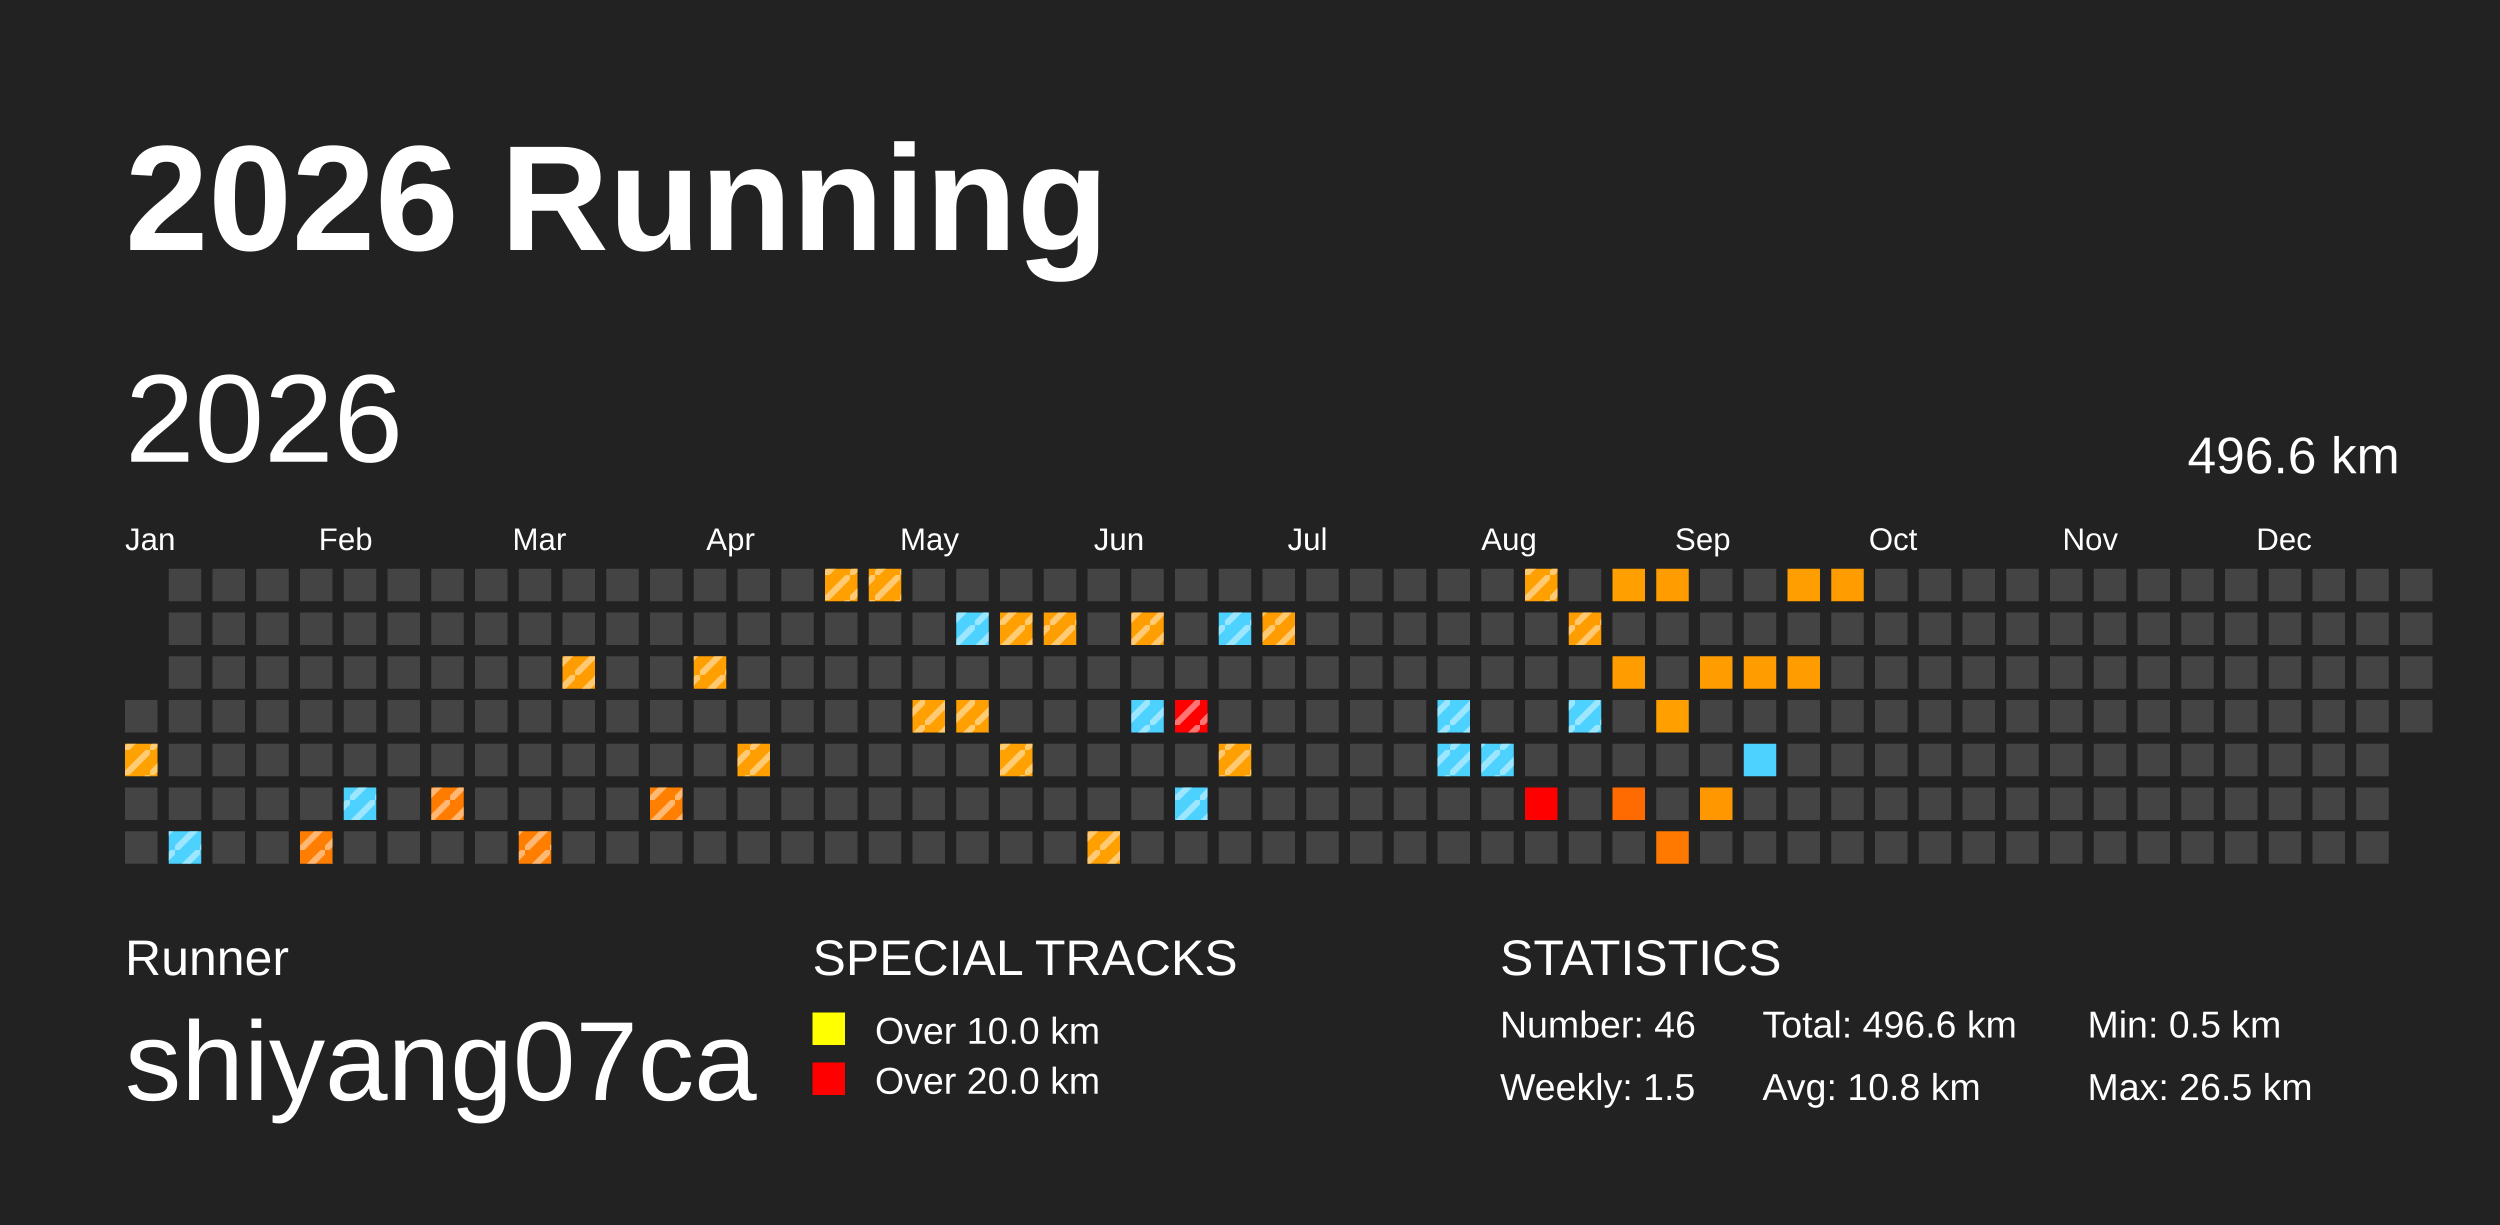
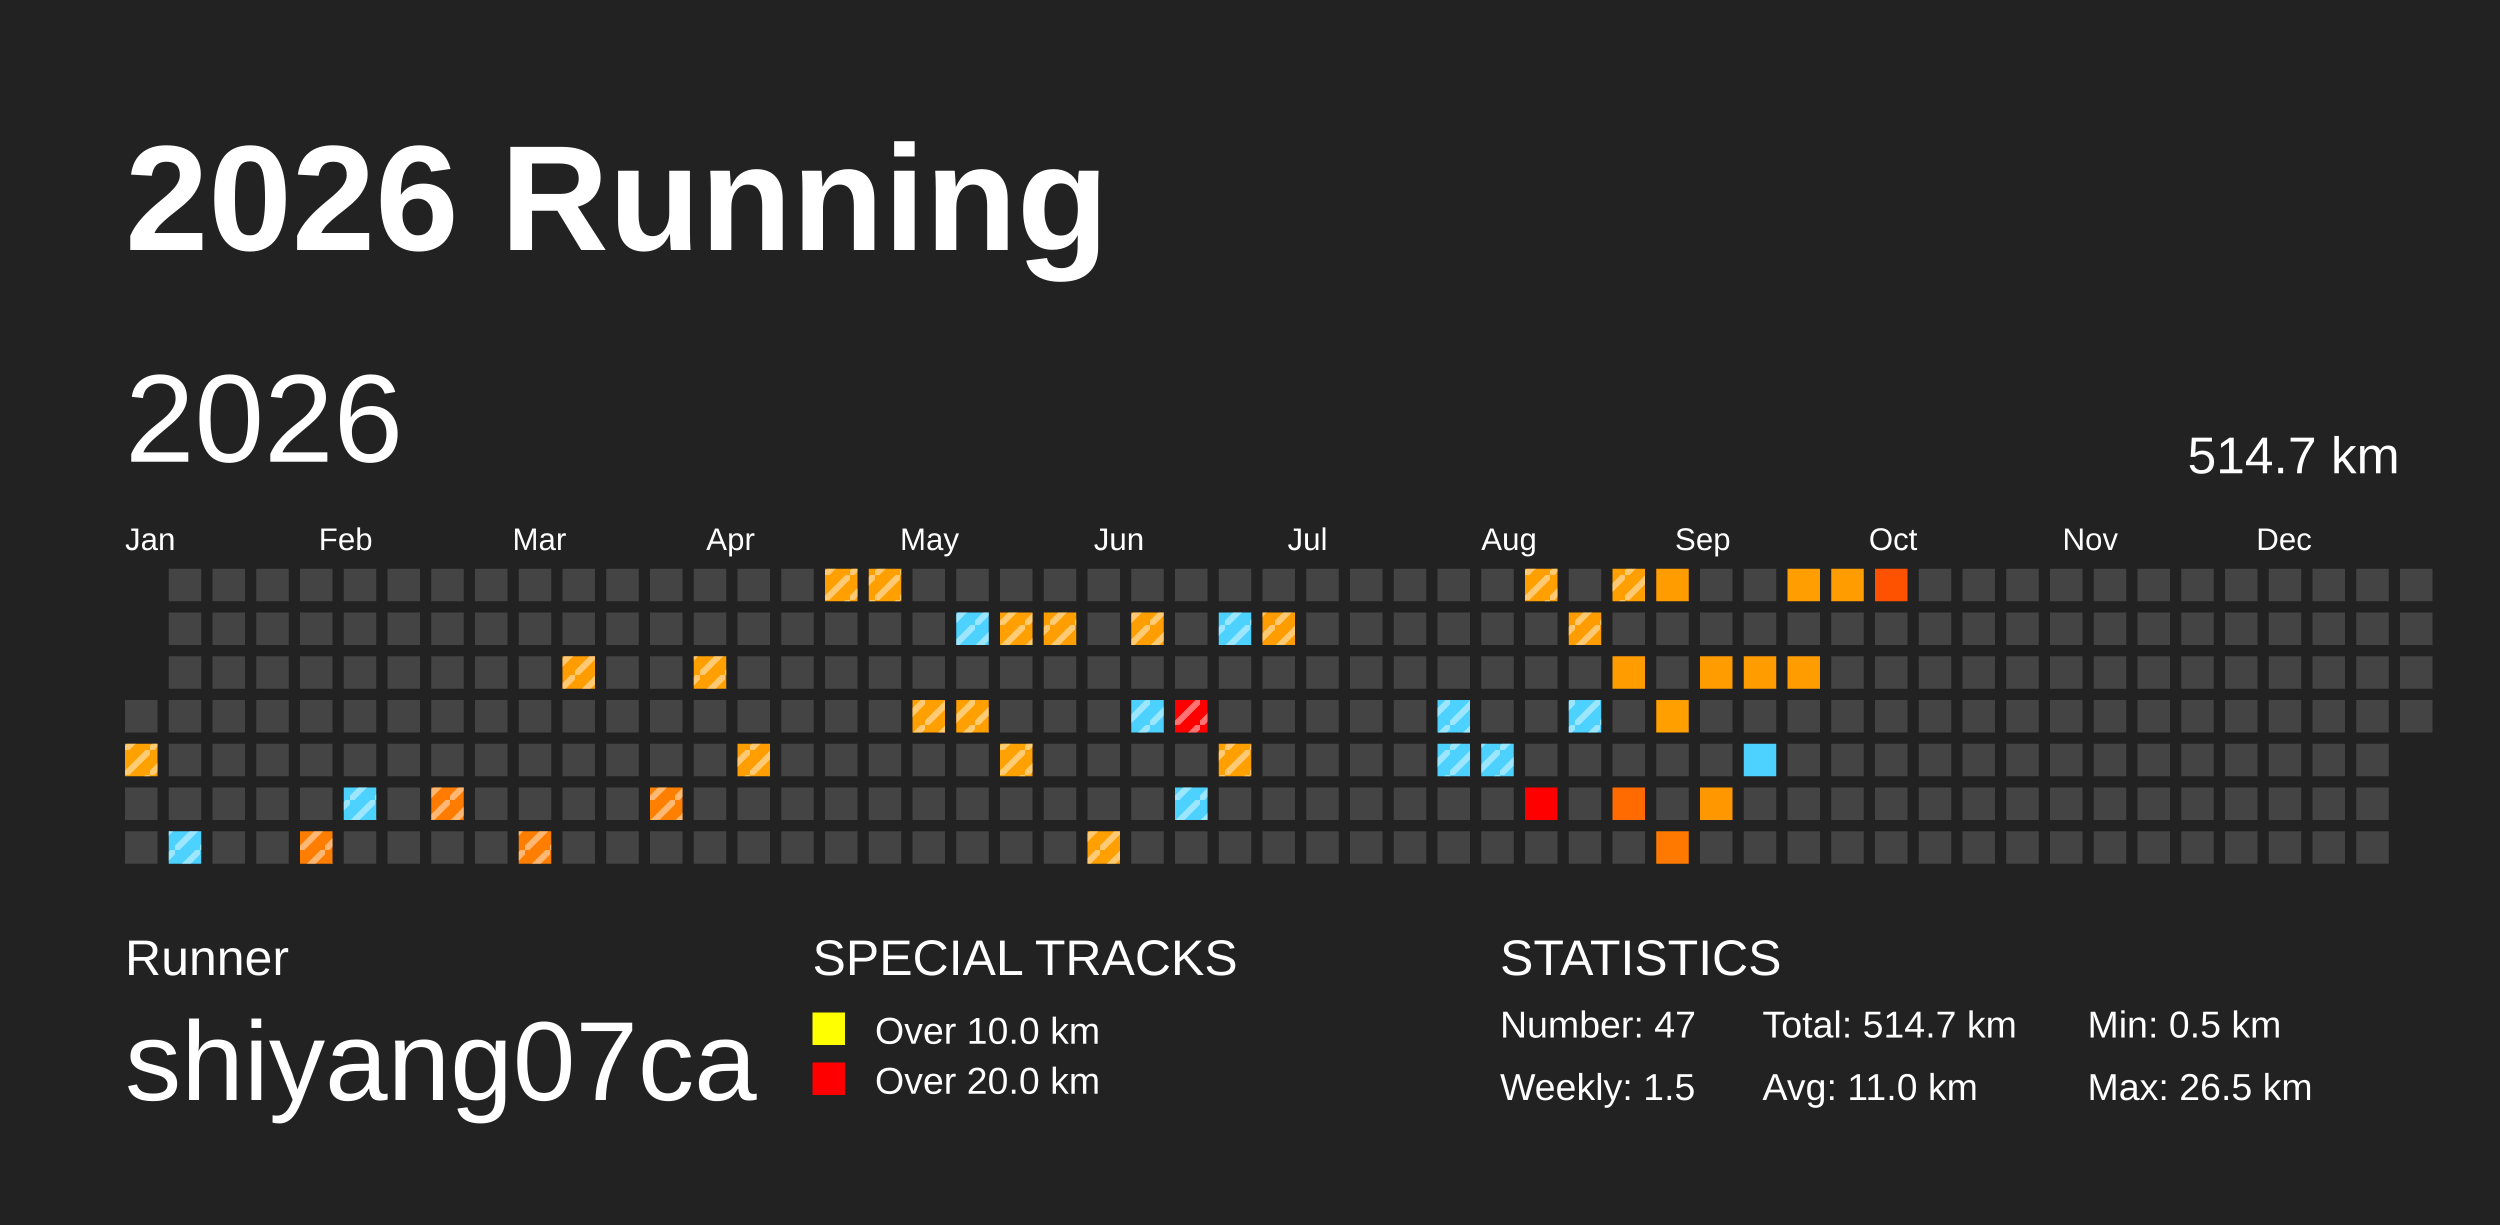
<svg xmlns="http://www.w3.org/2000/svg" baseProfile="full" height="98mm" version="1.1" viewBox="0,0,200,98" width="200mm">
  <defs>
    <pattern height="2" id="indoor-stripe" patternUnits="userSpaceOnUse" width="2">
      <line stroke="white" stroke-opacity="0.45" stroke-width="0.5" x1="0" x2="2" y1="2" y2="0" />
    </pattern>
  </defs>
  <rect fill="#222222" height="98" width="200" x="0" y="0" />
  <text fill="#FFFFFF" style="font-size:12px; font-family:Arial; font-weight:bold;" x="10" y="20">2026 Running</text>
  <text fill="#FFFFFF" style="font-size:4px; font-family:Arial" x="10" y="78">Runner</text>
  <text fill="#FFFFFF" style="font-size:9px; font-family:Arial" x="10" y="88">shiyang07ca</text>
  <text fill="#FFFFFF" style="font-size:4px; font-family:Arial" x="65" y="78">SPECIAL TRACKS</text>
  <rect fill="yellow" height="2.6" width="2.6" x="65" y="81" />
  <text fill="#FFFFFF" style="font-size:3px; font-family:Arial" x="70" y="83.5">Over 10.0 km</text>
  <rect fill="red" height="2.6" width="2.6" x="65" y="85" />
  <text fill="#FFFFFF" style="font-size:3px; font-family:Arial" x="70" y="87.5">Over 20.0 km</text>
  <text fill="#FFFFFF" style="font-size:4px; font-family:Arial" x="120" y="78">STATISTICS</text>
-   <text fill="#FFFFFF" style="font-size:3px; font-family:Arial" x="120" y="83">Number: 46</text>
+   <text fill="#FFFFFF" style="font-size:3px; font-family:Arial" x="120" y="83">Number: 47</text>
  <text fill="#FFFFFF" style="font-size:3px; font-family:Arial" x="120" y="88">Weekly: 1.5</text>
-   <text fill="#FFFFFF" style="font-size:3px; font-family:Arial" x="141" y="83">Total: 496.6 km</text>
-   <text fill="#FFFFFF" style="font-size:3px; font-family:Arial" x="141" y="88">Avg: 10.8 km</text>
+   <text fill="#FFFFFF" style="font-size:3px; font-family:Arial" x="141" y="83">Total: 514.7 km</text>
+   <text fill="#FFFFFF" style="font-size:3px; font-family:Arial" x="141" y="88">Avg: 11.0 km</text>
  <text fill="#FFFFFF" style="font-size:3px; font-family:Arial" x="167" y="83">Min: 0.5 km</text>
  <text fill="#FFFFFF" style="font-size:3px; font-family:Arial" x="167" y="88">Max: 26.5 km</text>
  <text dominant-baseline="hanging" fill="#FFFFFF" style="font-size:10.0px; font-family:Arial;" x="10" y="30">2026</text>
-   <text dominant-baseline="hanging" fill="#FFFFFF" style="font-size:4.125px; font-family:Arial;" x="175" y="35">496.6 km</text>
+   <text dominant-baseline="hanging" fill="#FFFFFF" style="font-size:4.125px; font-family:Arial;" x="175" y="35">514.7 km</text>
  <text fill="#FFFFFF" style="font-size:2.5px; font-family:Arial" x="10.0" y="44">Jan</text>
  <text fill="#FFFFFF" style="font-size:2.5px; font-family:Arial" x="25.5" y="44">Feb</text>
  <text fill="#FFFFFF" style="font-size:2.5px; font-family:Arial" x="41.0" y="44">Mar</text>
  <text fill="#FFFFFF" style="font-size:2.5px; font-family:Arial" x="56.5" y="44">Apr</text>
  <text fill="#FFFFFF" style="font-size:2.5px; font-family:Arial" x="72.0" y="44">May</text>
  <text fill="#FFFFFF" style="font-size:2.5px; font-family:Arial" x="87.5" y="44">Jun</text>
  <text fill="#FFFFFF" style="font-size:2.5px; font-family:Arial" x="103.0" y="44">Jul</text>
  <text fill="#FFFFFF" style="font-size:2.5px; font-family:Arial" x="118.5" y="44">Aug</text>
  <text fill="#FFFFFF" style="font-size:2.5px; font-family:Arial" x="134.0" y="44">Sep</text>
  <text fill="#FFFFFF" style="font-size:2.5px; font-family:Arial" x="149.5" y="44">Oct</text>
  <text fill="#FFFFFF" style="font-size:2.5px; font-family:Arial" x="165.0" y="44">Nov</text>
  <text fill="#FFFFFF" style="font-size:2.5px; font-family:Arial" x="180.5" y="44">Dec</text>
  <rect fill="#444444" height="2.6" width="2.6" x="10.0" y="56.0" />
  <rect fill="#ffa100" height="2.6" width="2.6" x="10.0" y="59.5" />
  <rect fill="url(#indoor-stripe)" height="2.6" style="pointer-events: none;" width="2.6" x="10.0" y="59.5" />
  <rect fill="#444444" height="2.6" width="2.6" x="10.0" y="63.0" />
  <rect fill="#444444" height="2.6" width="2.6" x="10.0" y="66.5" />
  <rect fill="#444444" height="2.6" width="2.6" x="13.5" y="45.5" />
  <rect fill="#444444" height="2.6" width="2.6" x="13.5" y="49.0" />
  <rect fill="#444444" height="2.6" width="2.6" x="13.5" y="52.5" />
  <rect fill="#444444" height="2.6" width="2.6" x="13.5" y="56.0" />
  <rect fill="#444444" height="2.6" width="2.6" x="13.5" y="59.5" />
  <rect fill="#444444" height="2.6" width="2.6" x="13.5" y="63.0" />
  <rect fill="#4dd2ff" height="2.6" width="2.6" x="13.5" y="66.5" />
  <rect fill="url(#indoor-stripe)" height="2.6" style="pointer-events: none;" width="2.6" x="13.5" y="66.5" />
  <rect fill="#444444" height="2.6" width="2.6" x="17.0" y="45.5" />
  <rect fill="#444444" height="2.6" width="2.6" x="17.0" y="49.0" />
  <rect fill="#444444" height="2.6" width="2.6" x="17.0" y="52.5" />
  <rect fill="#444444" height="2.6" width="2.6" x="17.0" y="56.0" />
  <rect fill="#444444" height="2.6" width="2.6" x="17.0" y="59.5" />
  <rect fill="#444444" height="2.6" width="2.6" x="17.0" y="63.0" />
  <rect fill="#444444" height="2.6" width="2.6" x="17.0" y="66.5" />
  <rect fill="#444444" height="2.6" width="2.6" x="20.5" y="45.5" />
  <rect fill="#444444" height="2.6" width="2.6" x="20.5" y="49.0" />
  <rect fill="#444444" height="2.6" width="2.6" x="20.5" y="52.5" />
  <rect fill="#444444" height="2.6" width="2.6" x="20.5" y="56.0" />
  <rect fill="#444444" height="2.6" width="2.6" x="20.5" y="59.5" />
  <rect fill="#444444" height="2.6" width="2.6" x="20.5" y="63.0" />
  <rect fill="#444444" height="2.6" width="2.6" x="20.5" y="66.5" />
  <rect fill="#444444" height="2.6" width="2.6" x="24.0" y="45.5" />
  <rect fill="#444444" height="2.6" width="2.6" x="24.0" y="49.0" />
  <rect fill="#444444" height="2.6" width="2.6" x="24.0" y="52.5" />
  <rect fill="#444444" height="2.6" width="2.6" x="24.0" y="56.0" />
  <rect fill="#444444" height="2.6" width="2.6" x="24.0" y="59.5" />
  <rect fill="#444444" height="2.6" width="2.6" x="24.0" y="63.0" />
  <rect fill="#ff7d00" height="2.6" width="2.6" x="24.0" y="66.5" />
  <rect fill="url(#indoor-stripe)" height="2.6" style="pointer-events: none;" width="2.6" x="24.0" y="66.5" />
  <rect fill="#444444" height="2.6" width="2.6" x="27.5" y="45.5" />
  <rect fill="#444444" height="2.6" width="2.6" x="27.5" y="49.0" />
  <rect fill="#444444" height="2.6" width="2.6" x="27.5" y="52.5" />
  <rect fill="#444444" height="2.6" width="2.6" x="27.5" y="56.0" />
  <rect fill="#444444" height="2.6" width="2.6" x="27.5" y="59.5" />
  <rect fill="#4dd2ff" height="2.6" width="2.6" x="27.5" y="63.0" />
  <rect fill="url(#indoor-stripe)" height="2.6" style="pointer-events: none;" width="2.6" x="27.5" y="63.0" />
  <rect fill="#444444" height="2.6" width="2.6" x="27.5" y="66.5" />
  <rect fill="#444444" height="2.6" width="2.6" x="31.0" y="45.5" />
  <rect fill="#444444" height="2.6" width="2.6" x="31.0" y="49.0" />
  <rect fill="#444444" height="2.6" width="2.6" x="31.0" y="52.5" />
  <rect fill="#444444" height="2.6" width="2.6" x="31.0" y="56.0" />
  <rect fill="#444444" height="2.6" width="2.6" x="31.0" y="59.5" />
  <rect fill="#444444" height="2.6" width="2.6" x="31.0" y="63.0" />
  <rect fill="#444444" height="2.6" width="2.6" x="31.0" y="66.5" />
  <rect fill="#444444" height="2.6" width="2.6" x="34.5" y="45.5" />
  <rect fill="#444444" height="2.6" width="2.6" x="34.5" y="49.0" />
  <rect fill="#444444" height="2.6" width="2.6" x="34.5" y="52.5" />
  <rect fill="#444444" height="2.6" width="2.6" x="34.5" y="56.0" />
  <rect fill="#444444" height="2.6" width="2.6" x="34.5" y="59.5" />
  <rect fill="#ff7c00" height="2.6" width="2.6" x="34.5" y="63.0" />
  <rect fill="url(#indoor-stripe)" height="2.6" style="pointer-events: none;" width="2.6" x="34.5" y="63.0" />
  <rect fill="#444444" height="2.6" width="2.6" x="34.5" y="66.5" />
  <rect fill="#444444" height="2.6" width="2.6" x="38.0" y="45.5" />
  <rect fill="#444444" height="2.6" width="2.6" x="38.0" y="49.0" />
  <rect fill="#444444" height="2.6" width="2.6" x="38.0" y="52.5" />
  <rect fill="#444444" height="2.6" width="2.6" x="38.0" y="56.0" />
  <rect fill="#444444" height="2.6" width="2.6" x="38.0" y="59.5" />
  <rect fill="#444444" height="2.6" width="2.6" x="38.0" y="63.0" />
  <rect fill="#444444" height="2.6" width="2.6" x="38.0" y="66.5" />
  <rect fill="#444444" height="2.6" width="2.6" x="41.5" y="45.5" />
  <rect fill="#444444" height="2.6" width="2.6" x="41.5" y="49.0" />
  <rect fill="#444444" height="2.6" width="2.6" x="41.5" y="52.5" />
  <rect fill="#444444" height="2.6" width="2.6" x="41.5" y="56.0" />
  <rect fill="#444444" height="2.6" width="2.6" x="41.5" y="59.5" />
  <rect fill="#444444" height="2.6" width="2.6" x="41.5" y="63.0" />
  <rect fill="#ff7e00" height="2.6" width="2.6" x="41.5" y="66.5" />
  <rect fill="url(#indoor-stripe)" height="2.6" style="pointer-events: none;" width="2.6" x="41.5" y="66.5" />
  <rect fill="#444444" height="2.6" width="2.6" x="45.0" y="45.5" />
  <rect fill="#444444" height="2.6" width="2.6" x="45.0" y="49.0" />
  <rect fill="#ff9d00" height="2.6" width="2.6" x="45.0" y="52.5" />
  <rect fill="url(#indoor-stripe)" height="2.6" style="pointer-events: none;" width="2.6" x="45.0" y="52.5" />
  <rect fill="#444444" height="2.6" width="2.6" x="45.0" y="56.0" />
  <rect fill="#444444" height="2.6" width="2.6" x="45.0" y="59.5" />
  <rect fill="#444444" height="2.6" width="2.6" x="45.0" y="63.0" />
  <rect fill="#444444" height="2.6" width="2.6" x="45.0" y="66.5" />
  <rect fill="#444444" height="2.6" width="2.6" x="48.5" y="45.5" />
  <rect fill="#444444" height="2.6" width="2.6" x="48.5" y="49.0" />
  <rect fill="#444444" height="2.6" width="2.6" x="48.5" y="52.5" />
  <rect fill="#444444" height="2.6" width="2.6" x="48.5" y="56.0" />
  <rect fill="#444444" height="2.6" width="2.6" x="48.5" y="59.5" />
  <rect fill="#444444" height="2.6" width="2.6" x="48.5" y="63.0" />
  <rect fill="#444444" height="2.6" width="2.6" x="48.5" y="66.5" />
  <rect fill="#444444" height="2.6" width="2.6" x="52.0" y="45.5" />
  <rect fill="#444444" height="2.6" width="2.6" x="52.0" y="49.0" />
  <rect fill="#444444" height="2.6" width="2.6" x="52.0" y="52.5" />
  <rect fill="#444444" height="2.6" width="2.6" x="52.0" y="56.0" />
  <rect fill="#444444" height="2.6" width="2.6" x="52.0" y="59.5" />
  <rect fill="#ff7f00" height="2.6" width="2.6" x="52.0" y="63.0" />
  <rect fill="url(#indoor-stripe)" height="2.6" style="pointer-events: none;" width="2.6" x="52.0" y="63.0" />
  <rect fill="#444444" height="2.6" width="2.6" x="52.0" y="66.5" />
  <rect fill="#444444" height="2.6" width="2.6" x="55.5" y="45.5" />
  <rect fill="#444444" height="2.6" width="2.6" x="55.5" y="49.0" />
  <rect fill="#ff9f00" height="2.6" width="2.6" x="55.5" y="52.5" />
  <rect fill="url(#indoor-stripe)" height="2.6" style="pointer-events: none;" width="2.6" x="55.5" y="52.5" />
  <rect fill="#444444" height="2.6" width="2.6" x="55.5" y="56.0" />
  <rect fill="#444444" height="2.6" width="2.6" x="55.5" y="59.5" />
  <rect fill="#444444" height="2.6" width="2.6" x="55.5" y="63.0" />
  <rect fill="#444444" height="2.6" width="2.6" x="55.5" y="66.5" />
  <rect fill="#444444" height="2.6" width="2.6" x="59.0" y="45.5" />
  <rect fill="#444444" height="2.6" width="2.6" x="59.0" y="49.0" />
  <rect fill="#444444" height="2.6" width="2.6" x="59.0" y="52.5" />
  <rect fill="#444444" height="2.6" width="2.6" x="59.0" y="56.0" />
  <rect fill="#ff9e00" height="2.6" width="2.6" x="59.0" y="59.5" />
  <rect fill="url(#indoor-stripe)" height="2.6" style="pointer-events: none;" width="2.6" x="59.0" y="59.5" />
  <rect fill="#444444" height="2.6" width="2.6" x="59.0" y="63.0" />
  <rect fill="#444444" height="2.6" width="2.6" x="59.0" y="66.5" />
  <rect fill="#444444" height="2.6" width="2.6" x="62.5" y="45.5" />
  <rect fill="#444444" height="2.6" width="2.6" x="62.5" y="49.0" />
  <rect fill="#444444" height="2.6" width="2.6" x="62.5" y="52.5" />
  <rect fill="#444444" height="2.6" width="2.6" x="62.5" y="56.0" />
  <rect fill="#444444" height="2.6" width="2.6" x="62.5" y="59.5" />
  <rect fill="#444444" height="2.6" width="2.6" x="62.5" y="63.0" />
  <rect fill="#444444" height="2.6" width="2.6" x="62.5" y="66.5" />
  <rect fill="#ff9f00" height="2.6" width="2.6" x="66.0" y="45.5" />
  <rect fill="url(#indoor-stripe)" height="2.6" style="pointer-events: none;" width="2.6" x="66.0" y="45.5" />
  <rect fill="#444444" height="2.6" width="2.6" x="66.0" y="49.0" />
  <rect fill="#444444" height="2.6" width="2.6" x="66.0" y="52.5" />
  <rect fill="#444444" height="2.6" width="2.6" x="66.0" y="56.0" />
  <rect fill="#444444" height="2.6" width="2.6" x="66.0" y="59.5" />
  <rect fill="#444444" height="2.6" width="2.6" x="66.0" y="63.0" />
  <rect fill="#444444" height="2.6" width="2.6" x="66.0" y="66.5" />
  <rect fill="#ff9f00" height="2.6" width="2.6" x="69.5" y="45.5" />
  <rect fill="url(#indoor-stripe)" height="2.6" style="pointer-events: none;" width="2.6" x="69.5" y="45.5" />
  <rect fill="#444444" height="2.6" width="2.6" x="69.5" y="49.0" />
  <rect fill="#444444" height="2.6" width="2.6" x="69.5" y="52.5" />
  <rect fill="#444444" height="2.6" width="2.6" x="69.5" y="56.0" />
  <rect fill="#444444" height="2.6" width="2.6" x="69.5" y="59.5" />
  <rect fill="#444444" height="2.6" width="2.6" x="69.5" y="63.0" />
  <rect fill="#444444" height="2.6" width="2.6" x="69.5" y="66.5" />
  <rect fill="#444444" height="2.6" width="2.6" x="73.0" y="45.5" />
  <rect fill="#444444" height="2.6" width="2.6" x="73.0" y="49.0" />
  <rect fill="#444444" height="2.6" width="2.6" x="73.0" y="52.5" />
  <rect fill="#ff9f00" height="2.6" width="2.6" x="73.0" y="56.0" />
  <rect fill="url(#indoor-stripe)" height="2.6" style="pointer-events: none;" width="2.6" x="73.0" y="56.0" />
  <rect fill="#444444" height="2.6" width="2.6" x="73.0" y="59.5" />
  <rect fill="#444444" height="2.6" width="2.6" x="73.0" y="63.0" />
  <rect fill="#444444" height="2.6" width="2.6" x="73.0" y="66.5" />
  <rect fill="#444444" height="2.6" width="2.6" x="76.5" y="45.5" />
  <rect fill="#4dd2ff" height="2.6" width="2.6" x="76.5" y="49.0" />
  <rect fill="url(#indoor-stripe)" height="2.6" style="pointer-events: none;" width="2.6" x="76.5" y="49.0" />
  <rect fill="#444444" height="2.6" width="2.6" x="76.5" y="52.5" />
  <rect fill="#ffa000" height="2.6" width="2.6" x="76.5" y="56.0" />
  <rect fill="url(#indoor-stripe)" height="2.6" style="pointer-events: none;" width="2.6" x="76.5" y="56.0" />
  <rect fill="#444444" height="2.6" width="2.6" x="76.5" y="59.5" />
  <rect fill="#444444" height="2.6" width="2.6" x="76.5" y="63.0" />
  <rect fill="#444444" height="2.6" width="2.6" x="76.5" y="66.5" />
  <rect fill="#444444" height="2.6" width="2.6" x="80.0" y="45.5" />
  <rect fill="#ffa000" height="2.6" width="2.6" x="80.0" y="49.0" />
  <rect fill="url(#indoor-stripe)" height="2.6" style="pointer-events: none;" width="2.6" x="80.0" y="49.0" />
  <rect fill="#444444" height="2.6" width="2.6" x="80.0" y="52.5" />
  <rect fill="#444444" height="2.6" width="2.6" x="80.0" y="56.0" />
  <rect fill="#ffa100" height="2.6" width="2.6" x="80.0" y="59.5" />
  <rect fill="url(#indoor-stripe)" height="2.6" style="pointer-events: none;" width="2.6" x="80.0" y="59.5" />
  <rect fill="#444444" height="2.6" width="2.6" x="80.0" y="63.0" />
  <rect fill="#444444" height="2.6" width="2.6" x="80.0" y="66.5" />
  <rect fill="#444444" height="2.6" width="2.6" x="83.5" y="45.5" />
  <rect fill="#ff9e00" height="2.6" width="2.6" x="83.5" y="49.0" />
  <rect fill="url(#indoor-stripe)" height="2.6" style="pointer-events: none;" width="2.6" x="83.5" y="49.0" />
  <rect fill="#444444" height="2.6" width="2.6" x="83.5" y="52.5" />
  <rect fill="#444444" height="2.6" width="2.6" x="83.5" y="56.0" />
  <rect fill="#444444" height="2.6" width="2.6" x="83.5" y="59.5" />
  <rect fill="#444444" height="2.6" width="2.6" x="83.5" y="63.0" />
  <rect fill="#444444" height="2.6" width="2.6" x="83.5" y="66.5" />
  <rect fill="#444444" height="2.6" width="2.6" x="87.0" y="45.5" />
  <rect fill="#444444" height="2.6" width="2.6" x="87.0" y="49.0" />
  <rect fill="#444444" height="2.6" width="2.6" x="87.0" y="52.5" />
  <rect fill="#444444" height="2.6" width="2.6" x="87.0" y="56.0" />
  <rect fill="#444444" height="2.6" width="2.6" x="87.0" y="59.5" />
  <rect fill="#444444" height="2.6" width="2.6" x="87.0" y="63.0" />
  <rect fill="#ff9f00" height="2.6" width="2.6" x="87.0" y="66.5" />
  <rect fill="url(#indoor-stripe)" height="2.6" style="pointer-events: none;" width="2.6" x="87.0" y="66.5" />
  <rect fill="#444444" height="2.6" width="2.6" x="90.5" y="45.5" />
  <rect fill="#ff9e00" height="2.6" width="2.6" x="90.5" y="49.0" />
  <rect fill="url(#indoor-stripe)" height="2.6" style="pointer-events: none;" width="2.6" x="90.5" y="49.0" />
  <rect fill="#444444" height="2.6" width="2.6" x="90.5" y="52.5" />
  <rect fill="#4dd2ff" height="2.6" width="2.6" x="90.5" y="56.0" />
  <rect fill="url(#indoor-stripe)" height="2.6" style="pointer-events: none;" width="2.6" x="90.5" y="56.0" />
  <rect fill="#444444" height="2.6" width="2.6" x="90.5" y="59.5" />
  <rect fill="#444444" height="2.6" width="2.6" x="90.5" y="63.0" />
  <rect fill="#444444" height="2.6" width="2.6" x="90.5" y="66.5" />
  <rect fill="#444444" height="2.6" width="2.6" x="94.0" y="45.5" />
  <rect fill="#444444" height="2.6" width="2.6" x="94.0" y="49.0" />
  <rect fill="#444444" height="2.6" width="2.6" x="94.0" y="52.5" />
  <rect fill="red" height="2.6" width="2.6" x="94.0" y="56.0" />
  <rect fill="url(#indoor-stripe)" height="2.6" style="pointer-events: none;" width="2.6" x="94.0" y="56.0" />
  <rect fill="#444444" height="2.6" width="2.6" x="94.0" y="59.5" />
  <rect fill="#4dd2ff" height="2.6" width="2.6" x="94.0" y="63.0" />
  <rect fill="url(#indoor-stripe)" height="2.6" style="pointer-events: none;" width="2.6" x="94.0" y="63.0" />
  <rect fill="#444444" height="2.6" width="2.6" x="94.0" y="66.5" />
  <rect fill="#444444" height="2.6" width="2.6" x="97.5" y="45.5" />
  <rect fill="#4dd2ff" height="2.6" width="2.6" x="97.5" y="49.0" />
  <rect fill="url(#indoor-stripe)" height="2.6" style="pointer-events: none;" width="2.6" x="97.5" y="49.0" />
  <rect fill="#444444" height="2.6" width="2.6" x="97.5" y="52.5" />
  <rect fill="#444444" height="2.6" width="2.6" x="97.5" y="56.0" />
  <rect fill="#ff9f00" height="2.6" width="2.6" x="97.5" y="59.5" />
  <rect fill="url(#indoor-stripe)" height="2.6" style="pointer-events: none;" width="2.6" x="97.5" y="59.5" />
  <rect fill="#444444" height="2.6" width="2.6" x="97.5" y="63.0" />
  <rect fill="#444444" height="2.6" width="2.6" x="97.5" y="66.5" />
  <rect fill="#444444" height="2.6" width="2.6" x="101.0" y="45.5" />
  <rect fill="#ff9d00" height="2.6" width="2.6" x="101.0" y="49.0" />
  <rect fill="url(#indoor-stripe)" height="2.6" style="pointer-events: none;" width="2.6" x="101.0" y="49.0" />
  <rect fill="#444444" height="2.6" width="2.6" x="101.0" y="52.5" />
  <rect fill="#444444" height="2.6" width="2.6" x="101.0" y="56.0" />
  <rect fill="#444444" height="2.6" width="2.6" x="101.0" y="59.5" />
  <rect fill="#444444" height="2.6" width="2.6" x="101.0" y="63.0" />
  <rect fill="#444444" height="2.6" width="2.6" x="101.0" y="66.5" />
  <rect fill="#444444" height="2.6" width="2.6" x="104.5" y="45.5" />
  <rect fill="#444444" height="2.6" width="2.6" x="104.5" y="49.0" />
  <rect fill="#444444" height="2.6" width="2.6" x="104.5" y="52.5" />
  <rect fill="#444444" height="2.6" width="2.6" x="104.5" y="56.0" />
  <rect fill="#444444" height="2.6" width="2.6" x="104.5" y="59.5" />
  <rect fill="#444444" height="2.6" width="2.6" x="104.5" y="63.0" />
  <rect fill="#444444" height="2.6" width="2.6" x="104.5" y="66.5" />
  <rect fill="#444444" height="2.6" width="2.6" x="108.0" y="45.5" />
  <rect fill="#444444" height="2.6" width="2.6" x="108.0" y="49.0" />
  <rect fill="#444444" height="2.6" width="2.6" x="108.0" y="52.5" />
  <rect fill="#444444" height="2.6" width="2.6" x="108.0" y="56.0" />
  <rect fill="#444444" height="2.6" width="2.6" x="108.0" y="59.5" />
  <rect fill="#444444" height="2.6" width="2.6" x="108.0" y="63.0" />
  <rect fill="#444444" height="2.6" width="2.6" x="108.0" y="66.5" />
  <rect fill="#444444" height="2.6" width="2.6" x="111.5" y="45.5" />
  <rect fill="#444444" height="2.6" width="2.6" x="111.5" y="49.0" />
  <rect fill="#444444" height="2.6" width="2.6" x="111.5" y="52.5" />
  <rect fill="#444444" height="2.6" width="2.6" x="111.5" y="56.0" />
  <rect fill="#444444" height="2.6" width="2.6" x="111.5" y="59.5" />
  <rect fill="#444444" height="2.6" width="2.6" x="111.5" y="63.0" />
  <rect fill="#444444" height="2.6" width="2.6" x="111.5" y="66.5" />
  <rect fill="#444444" height="2.6" width="2.6" x="115.0" y="45.5" />
  <rect fill="#444444" height="2.6" width="2.6" x="115.0" y="49.0" />
  <rect fill="#444444" height="2.6" width="2.6" x="115.0" y="52.5" />
  <rect fill="#4dd2ff" height="2.6" width="2.6" x="115.0" y="56.0" />
  <rect fill="url(#indoor-stripe)" height="2.6" style="pointer-events: none;" width="2.6" x="115.0" y="56.0" />
  <rect fill="#4dd2ff" height="2.6" width="2.6" x="115.0" y="59.5" />
  <rect fill="url(#indoor-stripe)" height="2.6" style="pointer-events: none;" width="2.6" x="115.0" y="59.5" />
  <rect fill="#444444" height="2.6" width="2.6" x="115.0" y="63.0" />
  <rect fill="#444444" height="2.6" width="2.6" x="115.0" y="66.5" />
  <rect fill="#444444" height="2.6" width="2.6" x="118.5" y="45.5" />
  <rect fill="#444444" height="2.6" width="2.6" x="118.5" y="49.0" />
  <rect fill="#444444" height="2.6" width="2.6" x="118.5" y="52.5" />
  <rect fill="#444444" height="2.6" width="2.6" x="118.5" y="56.0" />
  <rect fill="#4dd2ff" height="2.6" width="2.6" x="118.5" y="59.5" />
  <rect fill="url(#indoor-stripe)" height="2.6" style="pointer-events: none;" width="2.6" x="118.5" y="59.5" />
  <rect fill="#444444" height="2.6" width="2.6" x="118.5" y="63.0" />
  <rect fill="#444444" height="2.6" width="2.6" x="118.5" y="66.5" />
  <rect fill="#ff9f00" height="2.6" width="2.6" x="122.0" y="45.5" />
  <rect fill="url(#indoor-stripe)" height="2.6" style="pointer-events: none;" width="2.6" x="122.0" y="45.5" />
  <rect fill="#444444" height="2.6" width="2.6" x="122.0" y="49.0" />
  <rect fill="#444444" height="2.6" width="2.6" x="122.0" y="52.5" />
  <rect fill="#444444" height="2.6" width="2.6" x="122.0" y="56.0" />
  <rect fill="#444444" height="2.6" width="2.6" x="122.0" y="59.5" />
  <rect fill="red" height="2.6" width="2.6" x="122.0" y="63.0" />
  <rect fill="#444444" height="2.6" width="2.6" x="122.0" y="66.5" />
  <rect fill="#444444" height="2.6" width="2.6" x="125.5" y="45.5" />
  <rect fill="#ff9d00" height="2.6" width="2.6" x="125.5" y="49.0" />
  <rect fill="url(#indoor-stripe)" height="2.6" style="pointer-events: none;" width="2.6" x="125.5" y="49.0" />
  <rect fill="#444444" height="2.6" width="2.6" x="125.5" y="52.5" />
  <rect fill="#4dd2ff" height="2.6" width="2.6" x="125.5" y="56.0" />
  <rect fill="url(#indoor-stripe)" height="2.6" style="pointer-events: none;" width="2.6" x="125.5" y="56.0" />
  <rect fill="#444444" height="2.6" width="2.6" x="125.5" y="59.5" />
  <rect fill="#444444" height="2.6" width="2.6" x="125.5" y="63.0" />
  <rect fill="#444444" height="2.6" width="2.6" x="125.5" y="66.5" />
  <rect fill="#ff9f00" height="2.6" width="2.6" x="129.0" y="45.5" />
+   <rect fill="url(#indoor-stripe)" height="2.6" style="pointer-events: none;" width="2.6" x="129.0" y="45.5" />
  <rect fill="#444444" height="2.6" width="2.6" x="129.0" y="49.0" />
  <rect fill="#ff9d00" height="2.6" width="2.6" x="129.0" y="52.5" />
  <rect fill="#444444" height="2.6" width="2.6" x="129.0" y="56.0" />
  <rect fill="#444444" height="2.6" width="2.6" x="129.0" y="59.5" />
  <rect fill="#ff6b00" height="2.6" width="2.6" x="129.0" y="63.0" />
  <rect fill="#444444" height="2.6" width="2.6" x="129.0" y="66.5" />
  <rect fill="#ff9d00" height="2.6" width="2.6" x="132.5" y="45.5" />
  <rect fill="#444444" height="2.6" width="2.6" x="132.5" y="49.0" />
  <rect fill="#444444" height="2.6" width="2.6" x="132.5" y="52.5" />
  <rect fill="#ffa000" height="2.6" width="2.6" x="132.5" y="56.0" />
  <rect fill="#444444" height="2.6" width="2.6" x="132.5" y="59.5" />
  <rect fill="#444444" height="2.6" width="2.6" x="132.5" y="63.0" />
  <rect fill="#ff7900" height="2.6" width="2.6" x="132.5" y="66.5" />
  <rect fill="#444444" height="2.6" width="2.6" x="136.0" y="45.5" />
  <rect fill="#444444" height="2.6" width="2.6" x="136.0" y="49.0" />
  <rect fill="#ff9c00" height="2.6" width="2.6" x="136.0" y="52.5" />
  <rect fill="#444444" height="2.6" width="2.6" x="136.0" y="56.0" />
  <rect fill="#444444" height="2.6" width="2.6" x="136.0" y="59.5" />
  <rect fill="#ff9800" height="2.6" width="2.6" x="136.0" y="63.0" />
  <rect fill="#444444" height="2.6" width="2.6" x="136.0" y="66.5" />
  <rect fill="#444444" height="2.6" width="2.6" x="139.5" y="45.5" />
  <rect fill="#444444" height="2.6" width="2.6" x="139.5" y="49.0" />
  <rect fill="#ff9c00" height="2.6" width="2.6" x="139.5" y="52.5" />
  <rect fill="#444444" height="2.6" width="2.6" x="139.5" y="56.0" />
  <rect fill="#4dd2ff" height="2.6" width="2.6" x="139.5" y="59.5" />
  <rect fill="#444444" height="2.6" width="2.6" x="139.5" y="63.0" />
  <rect fill="#444444" height="2.6" width="2.6" x="139.5" y="66.5" />
  <rect fill="#ff9e00" height="2.6" width="2.6" x="143.0" y="45.5" />
  <rect fill="#444444" height="2.6" width="2.6" x="143.0" y="49.0" />
  <rect fill="#ff9d00" height="2.6" width="2.6" x="143.0" y="52.5" />
  <rect fill="#444444" height="2.6" width="2.6" x="143.0" y="56.0" />
  <rect fill="#444444" height="2.6" width="2.6" x="143.0" y="59.5" />
  <rect fill="#444444" height="2.6" width="2.6" x="143.0" y="63.0" />
  <rect fill="#444444" height="2.6" width="2.6" x="143.0" y="66.5" />
  <rect fill="#ff9d00" height="2.6" width="2.6" x="146.5" y="45.5" />
  <rect fill="#444444" height="2.6" width="2.6" x="146.5" y="49.0" />
  <rect fill="#444444" height="2.6" width="2.6" x="146.5" y="52.5" />
  <rect fill="#444444" height="2.6" width="2.6" x="146.5" y="56.0" />
  <rect fill="#444444" height="2.6" width="2.6" x="146.5" y="59.5" />
  <rect fill="#444444" height="2.6" width="2.6" x="146.5" y="63.0" />
  <rect fill="#444444" height="2.6" width="2.6" x="146.5" y="66.5" />
-   <rect fill="#444444" height="2.6" width="2.6" x="150.0" y="45.5" />
+   <rect fill="#ff5200" height="2.6" width="2.6" x="150.0" y="45.5" />
  <rect fill="#444444" height="2.6" width="2.6" x="150.0" y="49.0" />
  <rect fill="#444444" height="2.6" width="2.6" x="150.0" y="52.5" />
  <rect fill="#444444" height="2.6" width="2.6" x="150.0" y="56.0" />
  <rect fill="#444444" height="2.6" width="2.6" x="150.0" y="59.5" />
  <rect fill="#444444" height="2.6" width="2.6" x="150.0" y="63.0" />
  <rect fill="#444444" height="2.6" width="2.6" x="150.0" y="66.5" />
  <rect fill="#444444" height="2.6" width="2.6" x="153.5" y="45.5" />
  <rect fill="#444444" height="2.6" width="2.6" x="153.5" y="49.0" />
  <rect fill="#444444" height="2.6" width="2.6" x="153.5" y="52.5" />
  <rect fill="#444444" height="2.6" width="2.6" x="153.5" y="56.0" />
  <rect fill="#444444" height="2.6" width="2.6" x="153.5" y="59.5" />
  <rect fill="#444444" height="2.6" width="2.6" x="153.5" y="63.0" />
  <rect fill="#444444" height="2.6" width="2.6" x="153.5" y="66.5" />
  <rect fill="#444444" height="2.6" width="2.6" x="157.0" y="45.5" />
  <rect fill="#444444" height="2.6" width="2.6" x="157.0" y="49.0" />
  <rect fill="#444444" height="2.6" width="2.6" x="157.0" y="52.5" />
  <rect fill="#444444" height="2.6" width="2.6" x="157.0" y="56.0" />
  <rect fill="#444444" height="2.6" width="2.6" x="157.0" y="59.5" />
  <rect fill="#444444" height="2.6" width="2.6" x="157.0" y="63.0" />
  <rect fill="#444444" height="2.6" width="2.6" x="157.0" y="66.5" />
  <rect fill="#444444" height="2.6" width="2.6" x="160.5" y="45.5" />
  <rect fill="#444444" height="2.6" width="2.6" x="160.5" y="49.0" />
  <rect fill="#444444" height="2.6" width="2.6" x="160.5" y="52.5" />
  <rect fill="#444444" height="2.6" width="2.6" x="160.5" y="56.0" />
  <rect fill="#444444" height="2.6" width="2.6" x="160.5" y="59.5" />
  <rect fill="#444444" height="2.6" width="2.6" x="160.5" y="63.0" />
  <rect fill="#444444" height="2.6" width="2.6" x="160.5" y="66.5" />
  <rect fill="#444444" height="2.6" width="2.6" x="164.0" y="45.5" />
  <rect fill="#444444" height="2.6" width="2.6" x="164.0" y="49.0" />
  <rect fill="#444444" height="2.6" width="2.6" x="164.0" y="52.5" />
  <rect fill="#444444" height="2.6" width="2.6" x="164.0" y="56.0" />
  <rect fill="#444444" height="2.6" width="2.6" x="164.0" y="59.5" />
  <rect fill="#444444" height="2.6" width="2.6" x="164.0" y="63.0" />
  <rect fill="#444444" height="2.6" width="2.6" x="164.0" y="66.5" />
  <rect fill="#444444" height="2.6" width="2.6" x="167.5" y="45.5" />
  <rect fill="#444444" height="2.6" width="2.6" x="167.5" y="49.0" />
  <rect fill="#444444" height="2.6" width="2.6" x="167.5" y="52.5" />
  <rect fill="#444444" height="2.6" width="2.6" x="167.5" y="56.0" />
  <rect fill="#444444" height="2.6" width="2.6" x="167.5" y="59.5" />
  <rect fill="#444444" height="2.6" width="2.6" x="167.5" y="63.0" />
  <rect fill="#444444" height="2.6" width="2.6" x="167.5" y="66.5" />
  <rect fill="#444444" height="2.6" width="2.6" x="171.0" y="45.5" />
  <rect fill="#444444" height="2.6" width="2.6" x="171.0" y="49.0" />
  <rect fill="#444444" height="2.6" width="2.6" x="171.0" y="52.5" />
  <rect fill="#444444" height="2.6" width="2.6" x="171.0" y="56.0" />
  <rect fill="#444444" height="2.6" width="2.6" x="171.0" y="59.5" />
  <rect fill="#444444" height="2.6" width="2.6" x="171.0" y="63.0" />
  <rect fill="#444444" height="2.6" width="2.6" x="171.0" y="66.5" />
  <rect fill="#444444" height="2.6" width="2.6" x="174.5" y="45.5" />
  <rect fill="#444444" height="2.6" width="2.6" x="174.5" y="49.0" />
  <rect fill="#444444" height="2.6" width="2.6" x="174.5" y="52.5" />
  <rect fill="#444444" height="2.6" width="2.6" x="174.5" y="56.0" />
  <rect fill="#444444" height="2.6" width="2.6" x="174.5" y="59.5" />
  <rect fill="#444444" height="2.6" width="2.6" x="174.5" y="63.0" />
  <rect fill="#444444" height="2.6" width="2.6" x="174.5" y="66.5" />
  <rect fill="#444444" height="2.6" width="2.6" x="178.0" y="45.5" />
  <rect fill="#444444" height="2.6" width="2.6" x="178.0" y="49.0" />
  <rect fill="#444444" height="2.6" width="2.6" x="178.0" y="52.5" />
  <rect fill="#444444" height="2.6" width="2.6" x="178.0" y="56.0" />
  <rect fill="#444444" height="2.6" width="2.6" x="178.0" y="59.5" />
  <rect fill="#444444" height="2.6" width="2.6" x="178.0" y="63.0" />
  <rect fill="#444444" height="2.6" width="2.6" x="178.0" y="66.5" />
  <rect fill="#444444" height="2.6" width="2.6" x="181.5" y="45.5" />
  <rect fill="#444444" height="2.6" width="2.6" x="181.5" y="49.0" />
  <rect fill="#444444" height="2.6" width="2.6" x="181.5" y="52.5" />
  <rect fill="#444444" height="2.6" width="2.6" x="181.5" y="56.0" />
  <rect fill="#444444" height="2.6" width="2.6" x="181.5" y="59.5" />
  <rect fill="#444444" height="2.6" width="2.6" x="181.5" y="63.0" />
  <rect fill="#444444" height="2.6" width="2.6" x="181.5" y="66.5" />
  <rect fill="#444444" height="2.6" width="2.6" x="185.0" y="45.5" />
  <rect fill="#444444" height="2.6" width="2.6" x="185.0" y="49.0" />
  <rect fill="#444444" height="2.6" width="2.6" x="185.0" y="52.5" />
  <rect fill="#444444" height="2.6" width="2.6" x="185.0" y="56.0" />
  <rect fill="#444444" height="2.6" width="2.6" x="185.0" y="59.5" />
  <rect fill="#444444" height="2.6" width="2.6" x="185.0" y="63.0" />
  <rect fill="#444444" height="2.6" width="2.6" x="185.0" y="66.5" />
  <rect fill="#444444" height="2.6" width="2.6" x="188.5" y="45.5" />
  <rect fill="#444444" height="2.6" width="2.6" x="188.5" y="49.0" />
  <rect fill="#444444" height="2.6" width="2.6" x="188.5" y="52.5" />
  <rect fill="#444444" height="2.6" width="2.6" x="188.5" y="56.0" />
  <rect fill="#444444" height="2.6" width="2.6" x="188.5" y="59.5" />
  <rect fill="#444444" height="2.6" width="2.6" x="188.5" y="63.0" />
  <rect fill="#444444" height="2.6" width="2.6" x="188.5" y="66.5" />
  <rect fill="#444444" height="2.6" width="2.6" x="192.0" y="45.5" />
  <rect fill="#444444" height="2.6" width="2.6" x="192.0" y="49.0" />
  <rect fill="#444444" height="2.6" width="2.6" x="192.0" y="52.5" />
  <rect fill="#444444" height="2.6" width="2.6" x="192.0" y="56.0" />
</svg>
